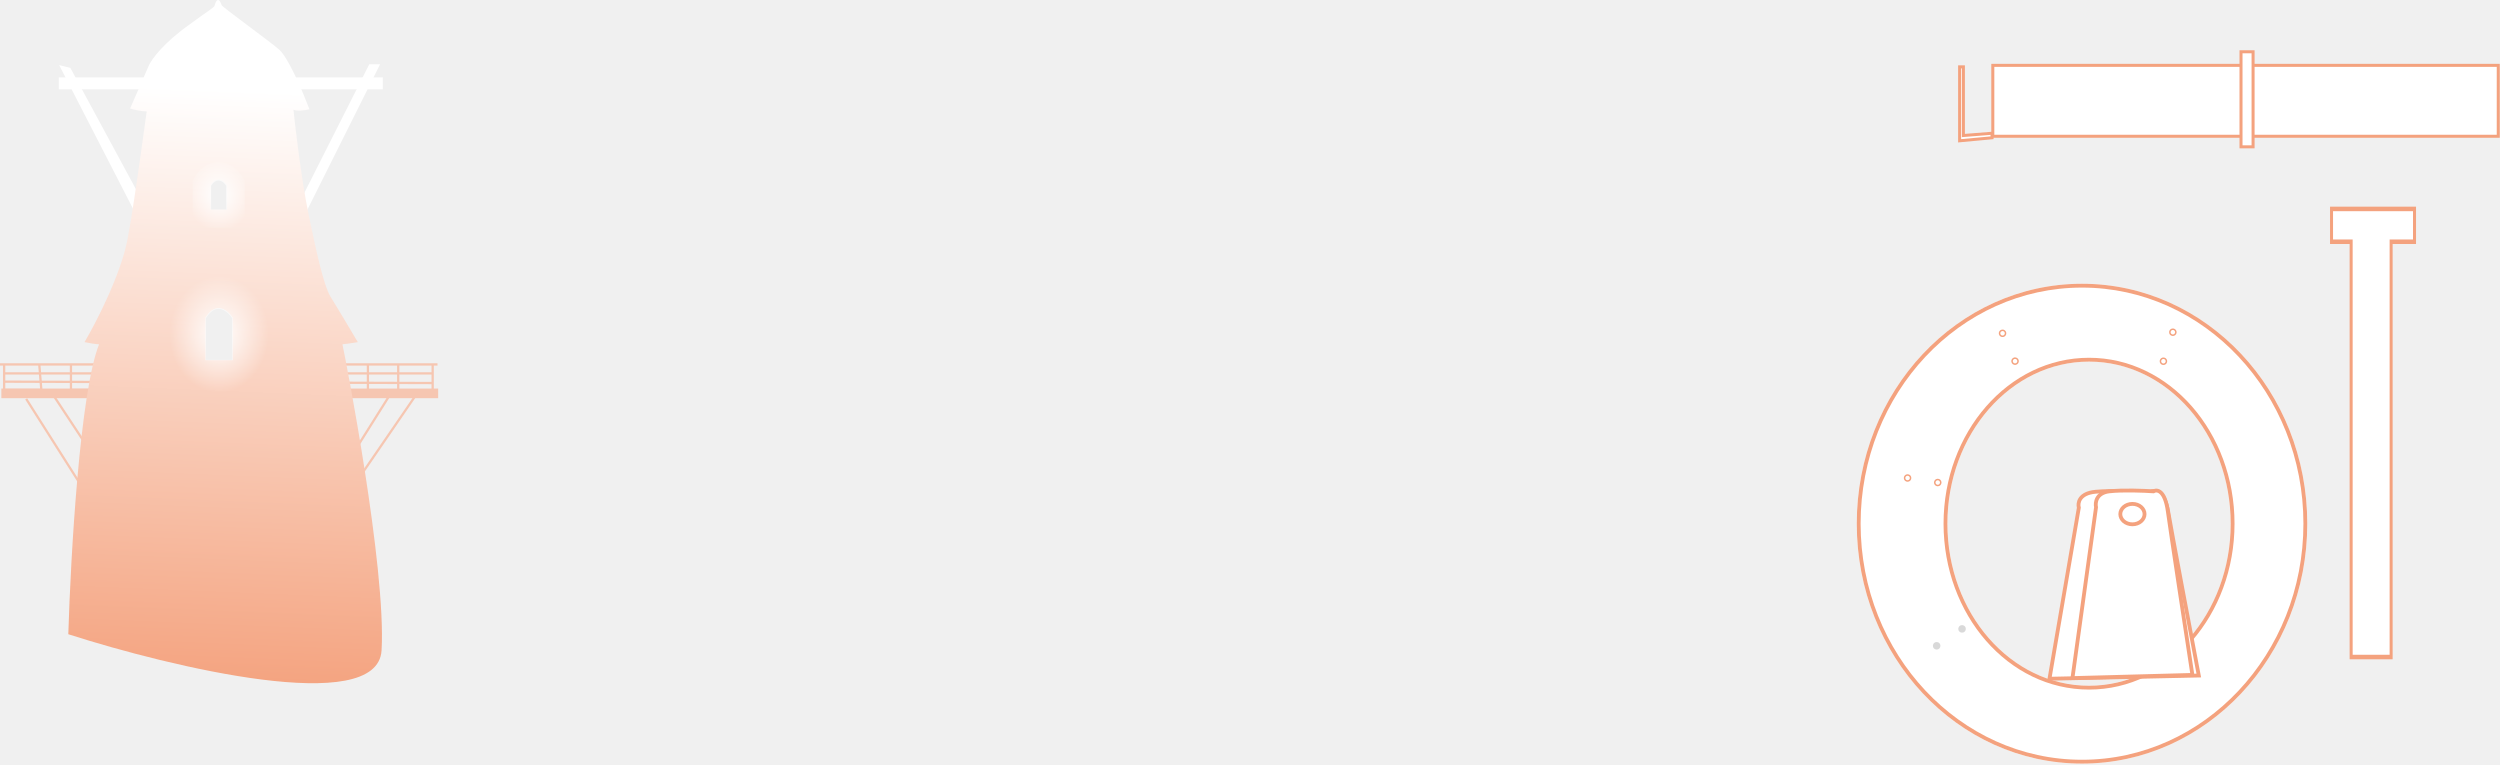
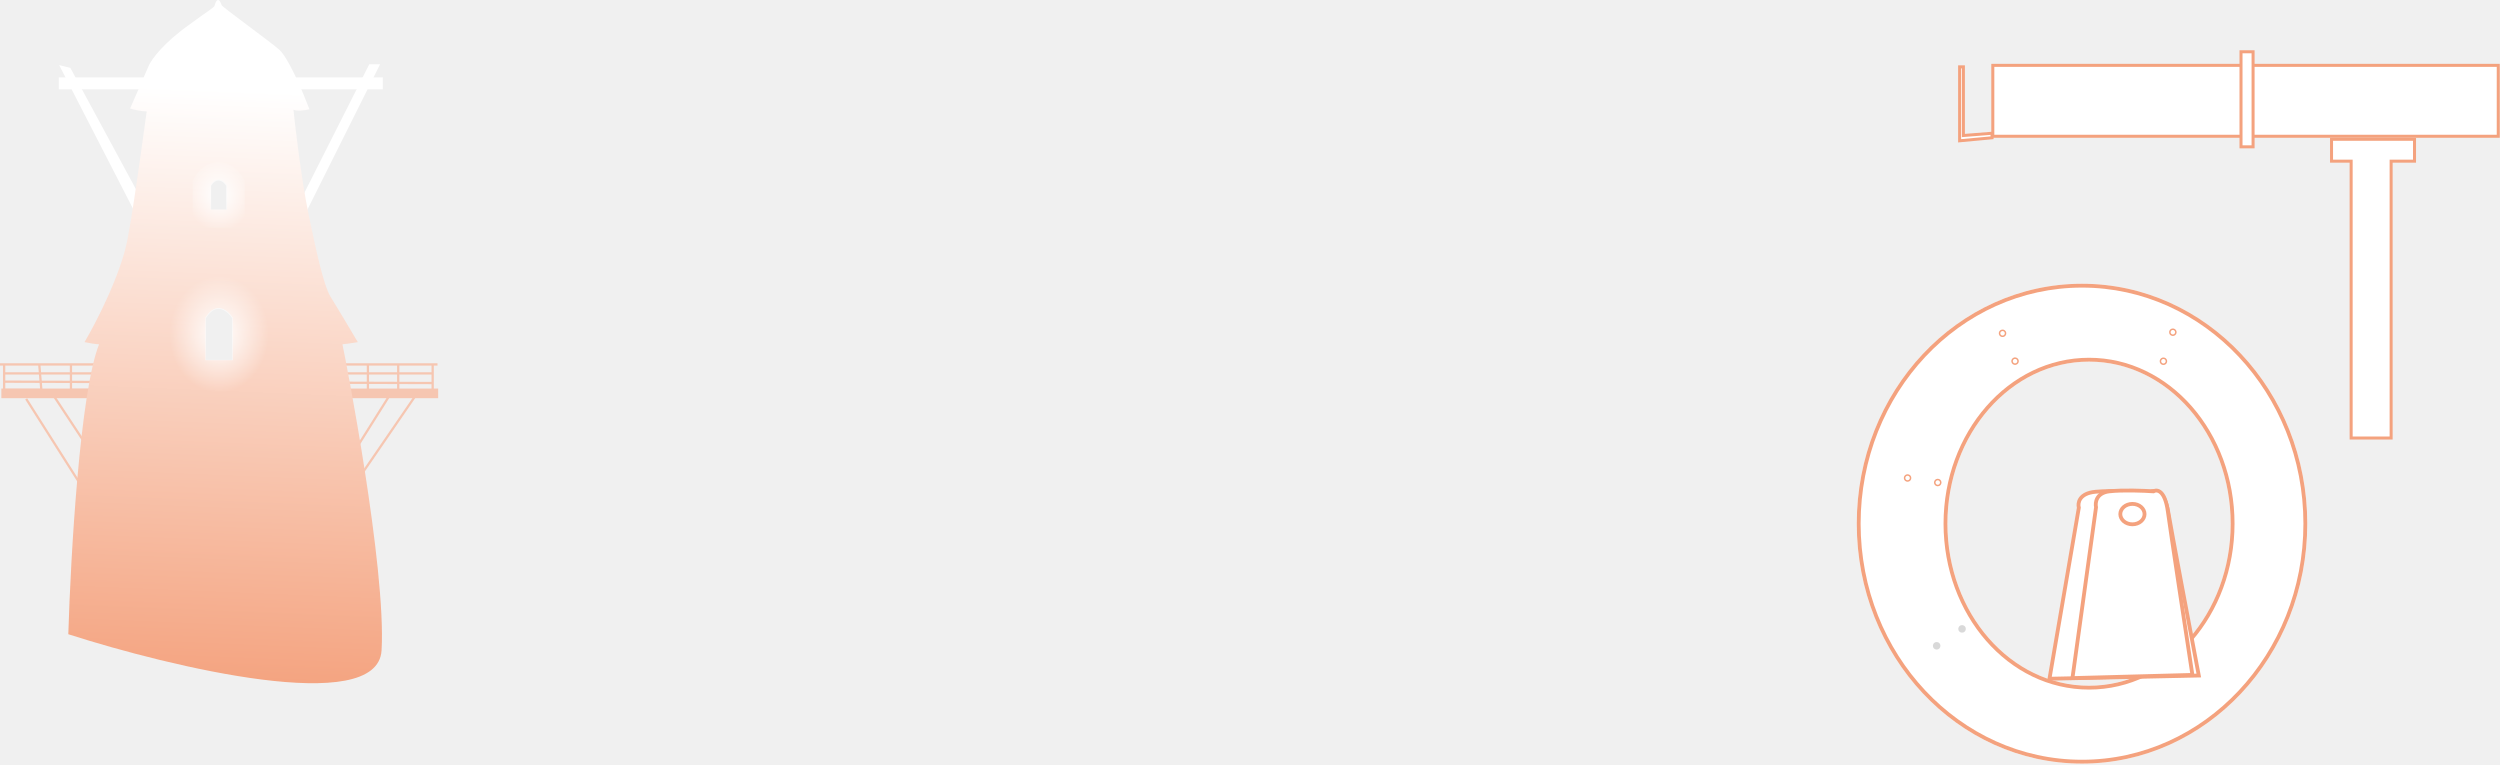
<svg xmlns="http://www.w3.org/2000/svg" width="1657" height="507" viewBox="0 0 1657 507" fill="none">
  <path d="M17.352 264.379L59.364 330.592L64.387 305.933L34.248 260.269L258.46 261.639L230.605 305.933L238.824 315.523L275.812 261.639L286.772 260.269V253.876M2.74 241.546V247.483M2.74 247.483H286.772M2.74 247.483V252.962M286.772 247.483V241.546H263.94V260.269H243.847V241.546H224.212L189.964 258.442H47.034V241.546H26.029L27.399 258.442H2.74V252.962M286.772 247.483V253.876M286.772 253.876L2.74 252.962M0 241.546H289.968" stroke="#F6C6B1" stroke-width="1.516" />
  <path d="M46.12 45.646L91.785 130.125L89.958 140.171L40.641 44.276L46.12 45.646Z" fill="white" stroke="white" stroke-width="1.516" />
  <path d="M245.217 43.363L199.553 133.779V145.651L250.697 43.363H245.217Z" fill="white" stroke="white" stroke-width="1.516" />
  <path d="M252.98 58.432V52.039H39.727V58.432H252.98Z" fill="white" stroke="white" stroke-width="1.516" />
  <path d="M0.913 263.922V257.529H290.425V263.922H0.913Z" fill="#F6C6B1" />
  <path fill-rule="evenodd" clip-rule="evenodd" d="M144.13 0.1C144.533 -0.101 144.918 0.028 145.209 0.253C145.488 0.469 145.732 0.805 145.939 1.16C146.355 1.872 146.703 2.804 146.933 3.491C146.934 3.493 146.935 3.494 146.937 3.496C146.948 3.513 146.968 3.539 147 3.575C147.064 3.646 147.159 3.743 147.287 3.863C147.542 4.102 147.91 4.419 148.378 4.806C149.314 5.579 150.635 6.618 152.229 7.844C155.415 10.297 159.68 13.492 164.104 16.803C172.939 23.414 182.438 30.509 185.196 33.037C186.608 34.331 188.201 36.539 189.845 39.242C191.494 41.952 193.212 45.188 194.87 48.561C198.186 55.308 201.273 62.625 203.104 67.43L203.104 67.432C204.201 70.356 204.773 71.678 204.915 71.962L205.126 72.385L204.668 72.499C203.431 72.808 201.42 73.178 199.391 73.286C197.666 73.378 195.862 73.284 194.512 72.755C195.212 80.212 199.638 118.54 204.49 141.921C207.002 154.023 209.513 165.888 211.965 175.64C213.191 180.516 214.401 184.858 215.588 188.435C216.777 192.018 217.937 194.807 219.054 196.594C222.71 202.444 232.454 218.826 236.867 226.283L237.148 226.76L236.604 226.851C235.232 227.079 233.082 227.422 231.092 227.708C229.445 227.945 227.879 228.145 226.961 228.205C228.219 233.915 235.291 270.186 241.768 311.925C248.445 354.956 254.502 403.858 252.901 431.075C252.575 436.625 250.106 440.967 245.919 444.254C241.745 447.531 235.875 449.752 228.74 451.114C214.471 453.836 195.01 453.142 173.545 450.414C130.604 444.957 79.503 431.341 45.548 420.454L45.276 420.367L45.285 420.082C46.046 394.505 47.987 354.199 51.337 316.403C53.012 297.505 55.039 279.229 57.447 263.735C59.803 248.583 62.528 236.059 65.656 228.212C62.956 228.102 58.526 227.273 56.544 226.848L56.03 226.738L56.297 226.284C63.904 213.351 80.192 181.678 84.562 158.367C87.301 143.764 90.382 122.881 92.837 105.471C94.064 96.767 95.134 88.933 95.926 83.189C96.322 80.317 96.649 77.967 96.891 76.291C97.011 75.454 97.112 74.783 97.189 74.3C97.215 74.136 97.239 73.993 97.26 73.871C93.277 73.785 88.569 72.628 86.65 72.037L86.245 71.912L86.414 71.524L98.744 43.211L98.747 43.204C100.611 39.166 108.611 28.192 125.806 16.117C131.291 12.003 135.293 9.259 137.974 7.377C139.317 6.434 140.319 5.714 141.013 5.147C141.359 4.863 141.62 4.625 141.805 4.422C141.993 4.216 142.081 4.069 142.113 3.972C142.334 3.31 142.572 2.478 142.864 1.777C143.012 1.422 143.181 1.081 143.381 0.793C143.579 0.507 143.824 0.253 144.13 0.1ZM146.726 204.423C145.082 203.998 143.306 204.09 141.506 205.015C139.714 205.936 137.925 207.669 136.213 210.475L136.157 210.566V238.73H154.268V210.561L154.207 210.467C152.7 208.127 149.983 205.265 146.726 204.423ZM145.898 119.215C144.913 118.965 143.846 119.021 142.768 119.564C141.696 120.104 140.64 121.112 139.639 122.721L139.582 122.813V139.009H150.386V122.808L150.324 122.713C149.442 121.37 147.839 119.707 145.898 119.215Z" fill="url(#paint0_linear_220_3)" />
  <path d="M156.094 144.951H133.81V121.375L134.733 119.889C136.099 117.695 137.861 115.793 140.153 114.638C142.564 113.424 145.061 113.291 147.276 113.852C151.235 114.856 153.866 117.9 155.09 119.763L156.094 121.293V144.951Z" stroke="url(#paint1_radial_220_3)" stroke-width="12.239" />
  <path d="M167.844 252.538H122.517V206.944L124.563 203.589C127.111 199.412 130.553 195.528 135.254 193.113C140.249 190.546 145.479 190.255 150.1 191.449C158.197 193.543 163.338 199.763 165.616 203.301L167.844 206.76V252.538Z" stroke="url(#paint2_radial_220_3)" stroke-width="27.974" />
  <mask id="path-9-inside-1_220_3" fill="white">
    <path d="M1379.96 188.074C1462.41 188.074 1529.25 259.269 1529.25 347.092C1529.25 434.914 1462.41 506.109 1379.96 506.109C1297.51 506.109 1230.67 434.914 1230.67 347.092C1230.67 259.269 1297.51 188.074 1379.96 188.074ZM1384.61 239.671C1332.76 239.671 1290.73 287.764 1290.73 347.092C1290.73 406.419 1332.76 454.513 1384.61 454.513C1436.47 454.513 1478.5 406.419 1478.5 347.092C1478.5 287.765 1436.47 239.671 1384.61 239.671Z" />
  </mask>
  <path d="M1379.96 188.074C1462.41 188.074 1529.25 259.269 1529.25 347.092C1529.25 434.914 1462.41 506.109 1379.96 506.109C1297.51 506.109 1230.67 434.914 1230.67 347.092C1230.67 259.269 1297.51 188.074 1379.96 188.074ZM1384.61 239.671C1332.76 239.671 1290.73 287.764 1290.73 347.092C1290.73 406.419 1332.76 454.513 1384.61 454.513C1436.47 454.513 1478.5 406.419 1478.5 347.092C1478.5 287.765 1436.47 239.671 1384.61 239.671Z" fill="white" />
  <path d="M1379.96 188.074V185.536V185.536V188.074ZM1529.25 347.092H1531.79V347.092H1529.25ZM1379.96 506.109V508.647V508.647V506.109ZM1230.67 347.092H1228.13V347.092H1230.67ZM1384.61 239.671L1384.61 237.133H1384.61V239.671ZM1290.73 347.092H1288.19V347.092H1290.73ZM1384.61 454.513V457.051H1384.61L1384.61 454.513ZM1478.5 347.092H1481.04V347.092H1478.5ZM1379.96 188.074V190.611C1460.86 190.611 1526.71 260.517 1526.71 347.092H1529.25H1531.79C1531.79 258.021 1463.96 185.536 1379.96 185.536V188.074ZM1529.25 347.092H1526.71C1526.71 433.666 1460.86 503.572 1379.96 503.572V506.109V508.647C1463.96 508.647 1531.79 436.163 1531.79 347.092H1529.25ZM1379.96 506.109V503.572C1299.06 503.572 1233.21 433.666 1233.21 347.092H1230.67H1228.13C1228.13 436.163 1295.96 508.647 1379.96 508.647V506.109ZM1230.67 347.092H1233.21C1233.21 260.517 1299.06 190.612 1379.96 190.611V188.074V185.536C1295.96 185.537 1228.13 258.021 1228.13 347.092H1230.67ZM1384.61 239.671V237.133C1331.05 237.133 1288.19 286.695 1288.19 347.092H1290.73H1293.26C1293.26 288.834 1334.47 242.208 1384.61 242.208V239.671ZM1290.73 347.092H1288.19C1288.19 407.488 1331.05 457.051 1384.61 457.051V454.513V451.976C1334.47 451.976 1293.26 405.349 1293.26 347.092H1290.73ZM1384.61 454.513L1384.61 457.051C1438.18 457.051 1481.04 407.488 1481.04 347.092H1478.5H1475.96C1475.96 405.349 1434.76 451.976 1384.61 451.976L1384.61 454.513ZM1478.5 347.092H1481.04C1481.04 286.695 1438.18 237.133 1384.61 237.133L1384.61 239.671L1384.61 242.208C1434.76 242.208 1475.96 288.834 1475.96 347.092H1478.5Z" fill="#F4A27E" mask="url(#path-9-inside-1_220_3)" />
  <path d="M1377.85 336.519L1358.39 449.861L1457.36 447.746C1451.58 417.296 1439.42 352.928 1437.06 339.056C1434.69 325.184 1428.18 324.536 1425.21 325.946C1417.6 325.523 1399.67 324.931 1388.84 325.946C1378.02 326.961 1377 333.417 1377.85 336.519Z" fill="white" stroke="#F4A27E" stroke-width="2.538" />
  <path d="M1389.25 336.221L1373.62 449.438L1453.13 447.325C1448.48 416.909 1438.72 352.612 1436.82 338.755C1434.91 324.899 1429.68 324.251 1427.3 325.659C1421.19 325.237 1406.78 324.646 1398.08 325.659C1389.38 326.673 1388.57 333.123 1389.25 336.221Z" fill="white" stroke="#F4A27E" stroke-width="2.538" />
  <path d="M1413.37 333.981C1417.99 333.981 1421.41 337.179 1421.41 340.748C1421.41 344.316 1417.99 347.514 1413.37 347.514C1408.75 347.514 1405.34 344.316 1405.34 340.748C1405.34 337.179 1408.75 333.981 1413.37 333.981Z" stroke="#F4A27E" stroke-width="2.538" />
  <circle cx="1300.45" cy="416.827" r="2.5" transform="rotate(-42.1945 1300.45 416.827)" fill="#D9D9D9" />
  <circle cx="1283.62" cy="428.037" r="2.5" transform="rotate(-42.1945 1283.62 428.037)" fill="#D9D9D9" />
  <rect x="1320.84" y="43.318" width="335" height="47" fill="white" stroke="#F4A27E" stroke-width="2" />
  <path d="M1301.34 89.818V44.318H1298.84V93.318L1320.34 91.318V88.318L1301.34 89.818Z" fill="white" stroke="#F4A27E" stroke-width="2" />
  <rect x="1485.34" y="34.318" width="8" height="63" fill="white" stroke="#F4A27E" stroke-width="2" />
-   <path d="M1545.34 106.818V92.318H1600.34V106.818H1584.84V290.318H1558.34V106.818H1545.34Z" fill="white" stroke="#F4A27E" stroke-width="2" transform="scale(1, 1.5)" transform-origin="center" />
+   <path d="M1545.34 106.818V92.318H1600.34V106.818H1584.84V290.318H1558.34V106.818H1545.34Z" fill="white" stroke="#F4A27E" stroke-width="2" />
  <circle cx="1284.34" cy="319.818" r="2" stroke="#F4A27E" />
  <circle cx="1264.34" cy="316.818" r="2" stroke="#F4A27E" />
  <circle cx="1335.58" cy="239.364" r="2" transform="rotate(57.2753 1335.58 239.364)" stroke="#F4A27E" />
  <circle cx="1327.29" cy="220.916" r="2" transform="rotate(57.2753 1327.29 220.916)" stroke="#F4A27E" />
  <circle cx="1433.92" cy="239.429" r="2" transform="rotate(99.4697 1433.92 239.429)" stroke="#F4A27E" />
  <circle cx="1440.17" cy="220.195" r="2" transform="rotate(99.4697 1440.17 220.195)" stroke="#F4A27E" />
  <defs>
    <linearGradient id="paint0_linear_220_3" x1="18.123" y1="53.889" x2="1.607" y2="452.779" gradientUnits="userSpaceOnUse">
      <stop stop-color="white" />
      <stop offset="1" stop-color="#F4A27E" />
    </linearGradient>
    <radialGradient id="paint1_radial_220_3" cx="0" cy="0" r="1" gradientUnits="userSpaceOnUse" gradientTransform="translate(144.952 129.243) rotate(83.8213) scale(24.2527 21.4759)">
      <stop stop-color="white" />
      <stop offset="1" stop-color="white" stop-opacity="0" />
    </radialGradient>
    <radialGradient id="paint2_radial_220_3" cx="0" cy="0" r="1" gradientUnits="userSpaceOnUse" gradientTransform="translate(145.18 221.656) rotate(90.3725) scale(38.5958 32.8921)">
      <stop stop-color="white" />
      <stop offset="1" stop-color="white" stop-opacity="0" />
    </radialGradient>
  </defs>
</svg>
